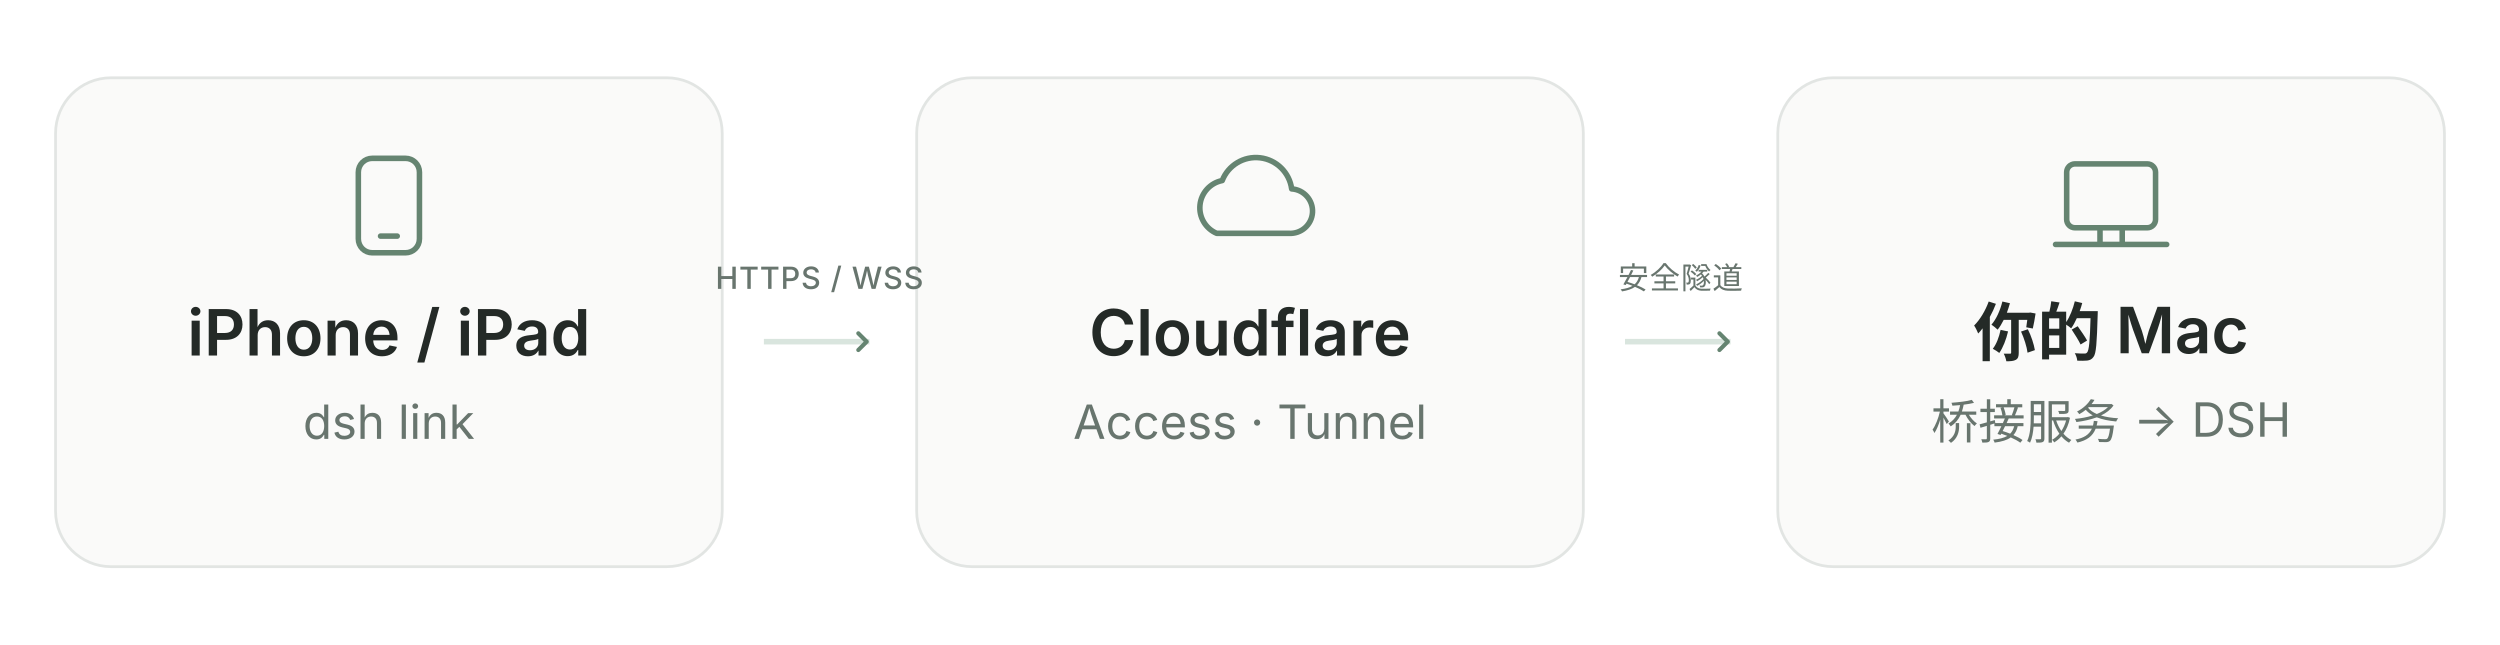
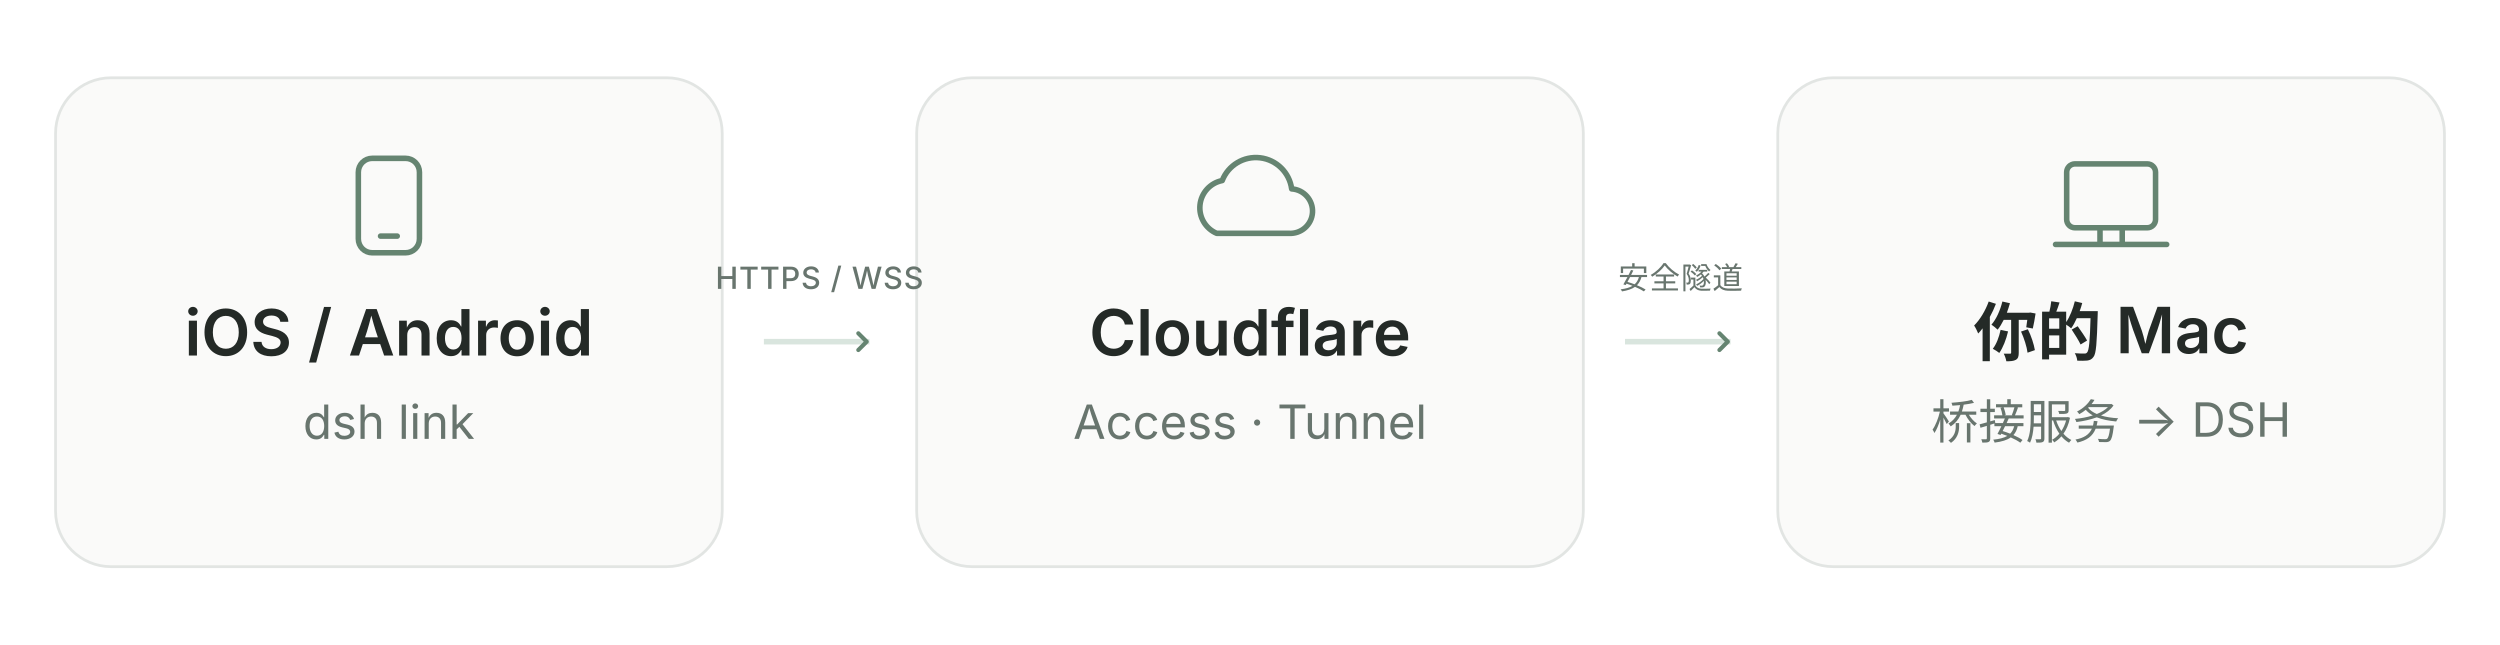
<svg xmlns="http://www.w3.org/2000/svg" width="900" height="232" viewBox="0 0 900 232" role="img" aria-labelledby="title desc">
  <style>
    text { font-family: -apple-system, BlinkMacSystemFont, 'Segoe UI', 'PingFang SC', 'Microsoft YaHei', sans-serif; text-anchor: middle; }
    .title { fill: #242a27; font-size: 23px; font-weight: 600; }
    .detail { fill: #68756e; font-size: 17px; }
    .route { fill: #68756e; font-size: 11px; font-weight: 500; letter-spacing: .3px; }
    .icon { fill: none; stroke: #658471; stroke-width: 2; stroke-linecap: round; stroke-linejoin: round; }
  </style>
  <defs>
    <marker id="arrow" markerWidth="8" markerHeight="8" refX="6" refY="4" orient="auto" markerUnits="userSpaceOnUse">
      <path d="M2 1l3 3-3 3" fill="none" stroke="#658471" stroke-width="1.5" stroke-linecap="round" stroke-linejoin="round" />
    </marker>
  </defs>
  <g fill="#fafaf9" stroke="#e2e5e3">
    <rect x="20" y="28" width="240" height="176" rx="20" />
    <rect x="330" y="28" width="240" height="176" rx="20" />
    <rect x="640" y="28" width="240" height="176" rx="20" />
  </g>
  <g stroke="#d9e5de" stroke-width="2" fill="none" marker-end="url(#arrow)">
    <path d="M275 123h38" />
    <path d="M585 123h38" />
  </g>
  <text class="route" x="295" y="104">HTTPS / WSS</text>
  <text class="route" x="605" y="104">安全隧道</text>
  <g class="icon">
    <rect x="129" y="57" width="22" height="34" rx="5" />
    <path d="M137 85h6" />
    <path d="M438 84h26a8 8 0 0 0 1-16 13 13 0 0 0-25-3 10 10 0 0 0-2 19Z" />
    <rect x="744" y="59" width="32" height="23" rx="3" />
    <path d="M740 88h40m-24-6v6m8-6v6" />
  </g>
-   <text class="title" x="140" y="128">iPhone / iPad</text>
+   <text class="title" x="140" y="128">iOS / Android</text>
  <text class="detail" x="140" y="158">dsh link</text>
  <text class="title" x="450" y="128">Cloudflare</text>
  <text class="detail" x="450" y="158">Access · Tunnel</text>
  <text class="title" x="760" y="128">你的 Mac</text>
  <text class="detail" x="760" y="158">桥接服务 → DSH</text>
</svg>
